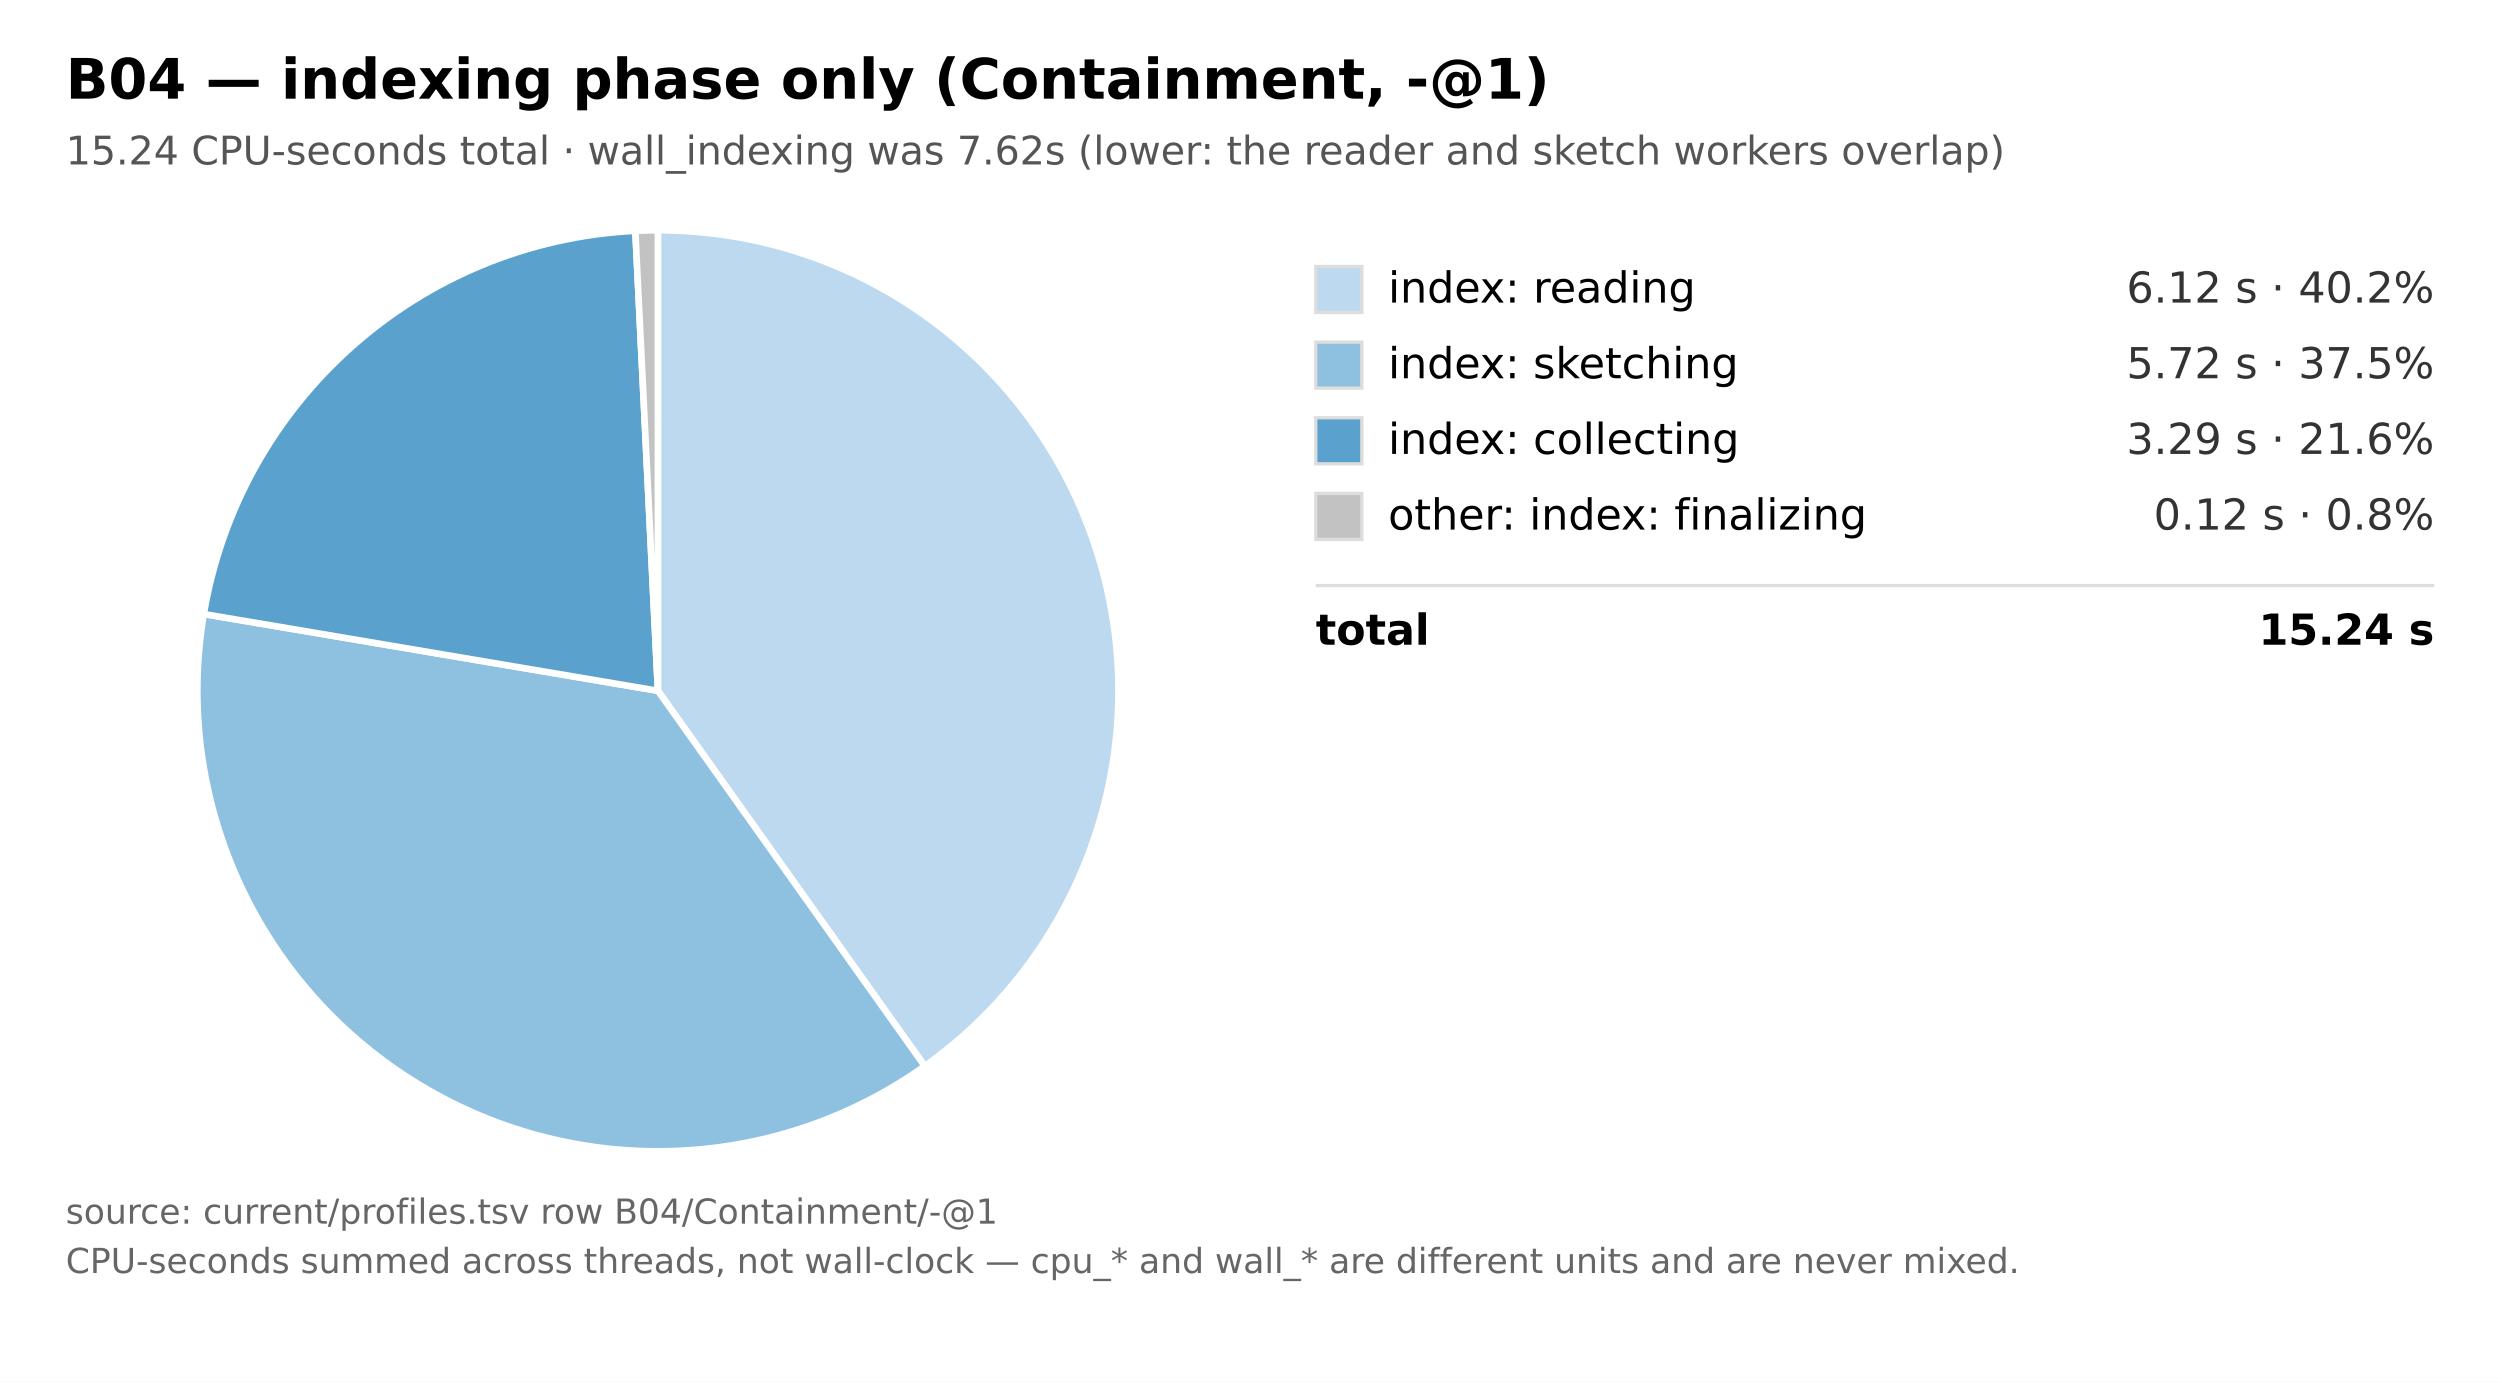
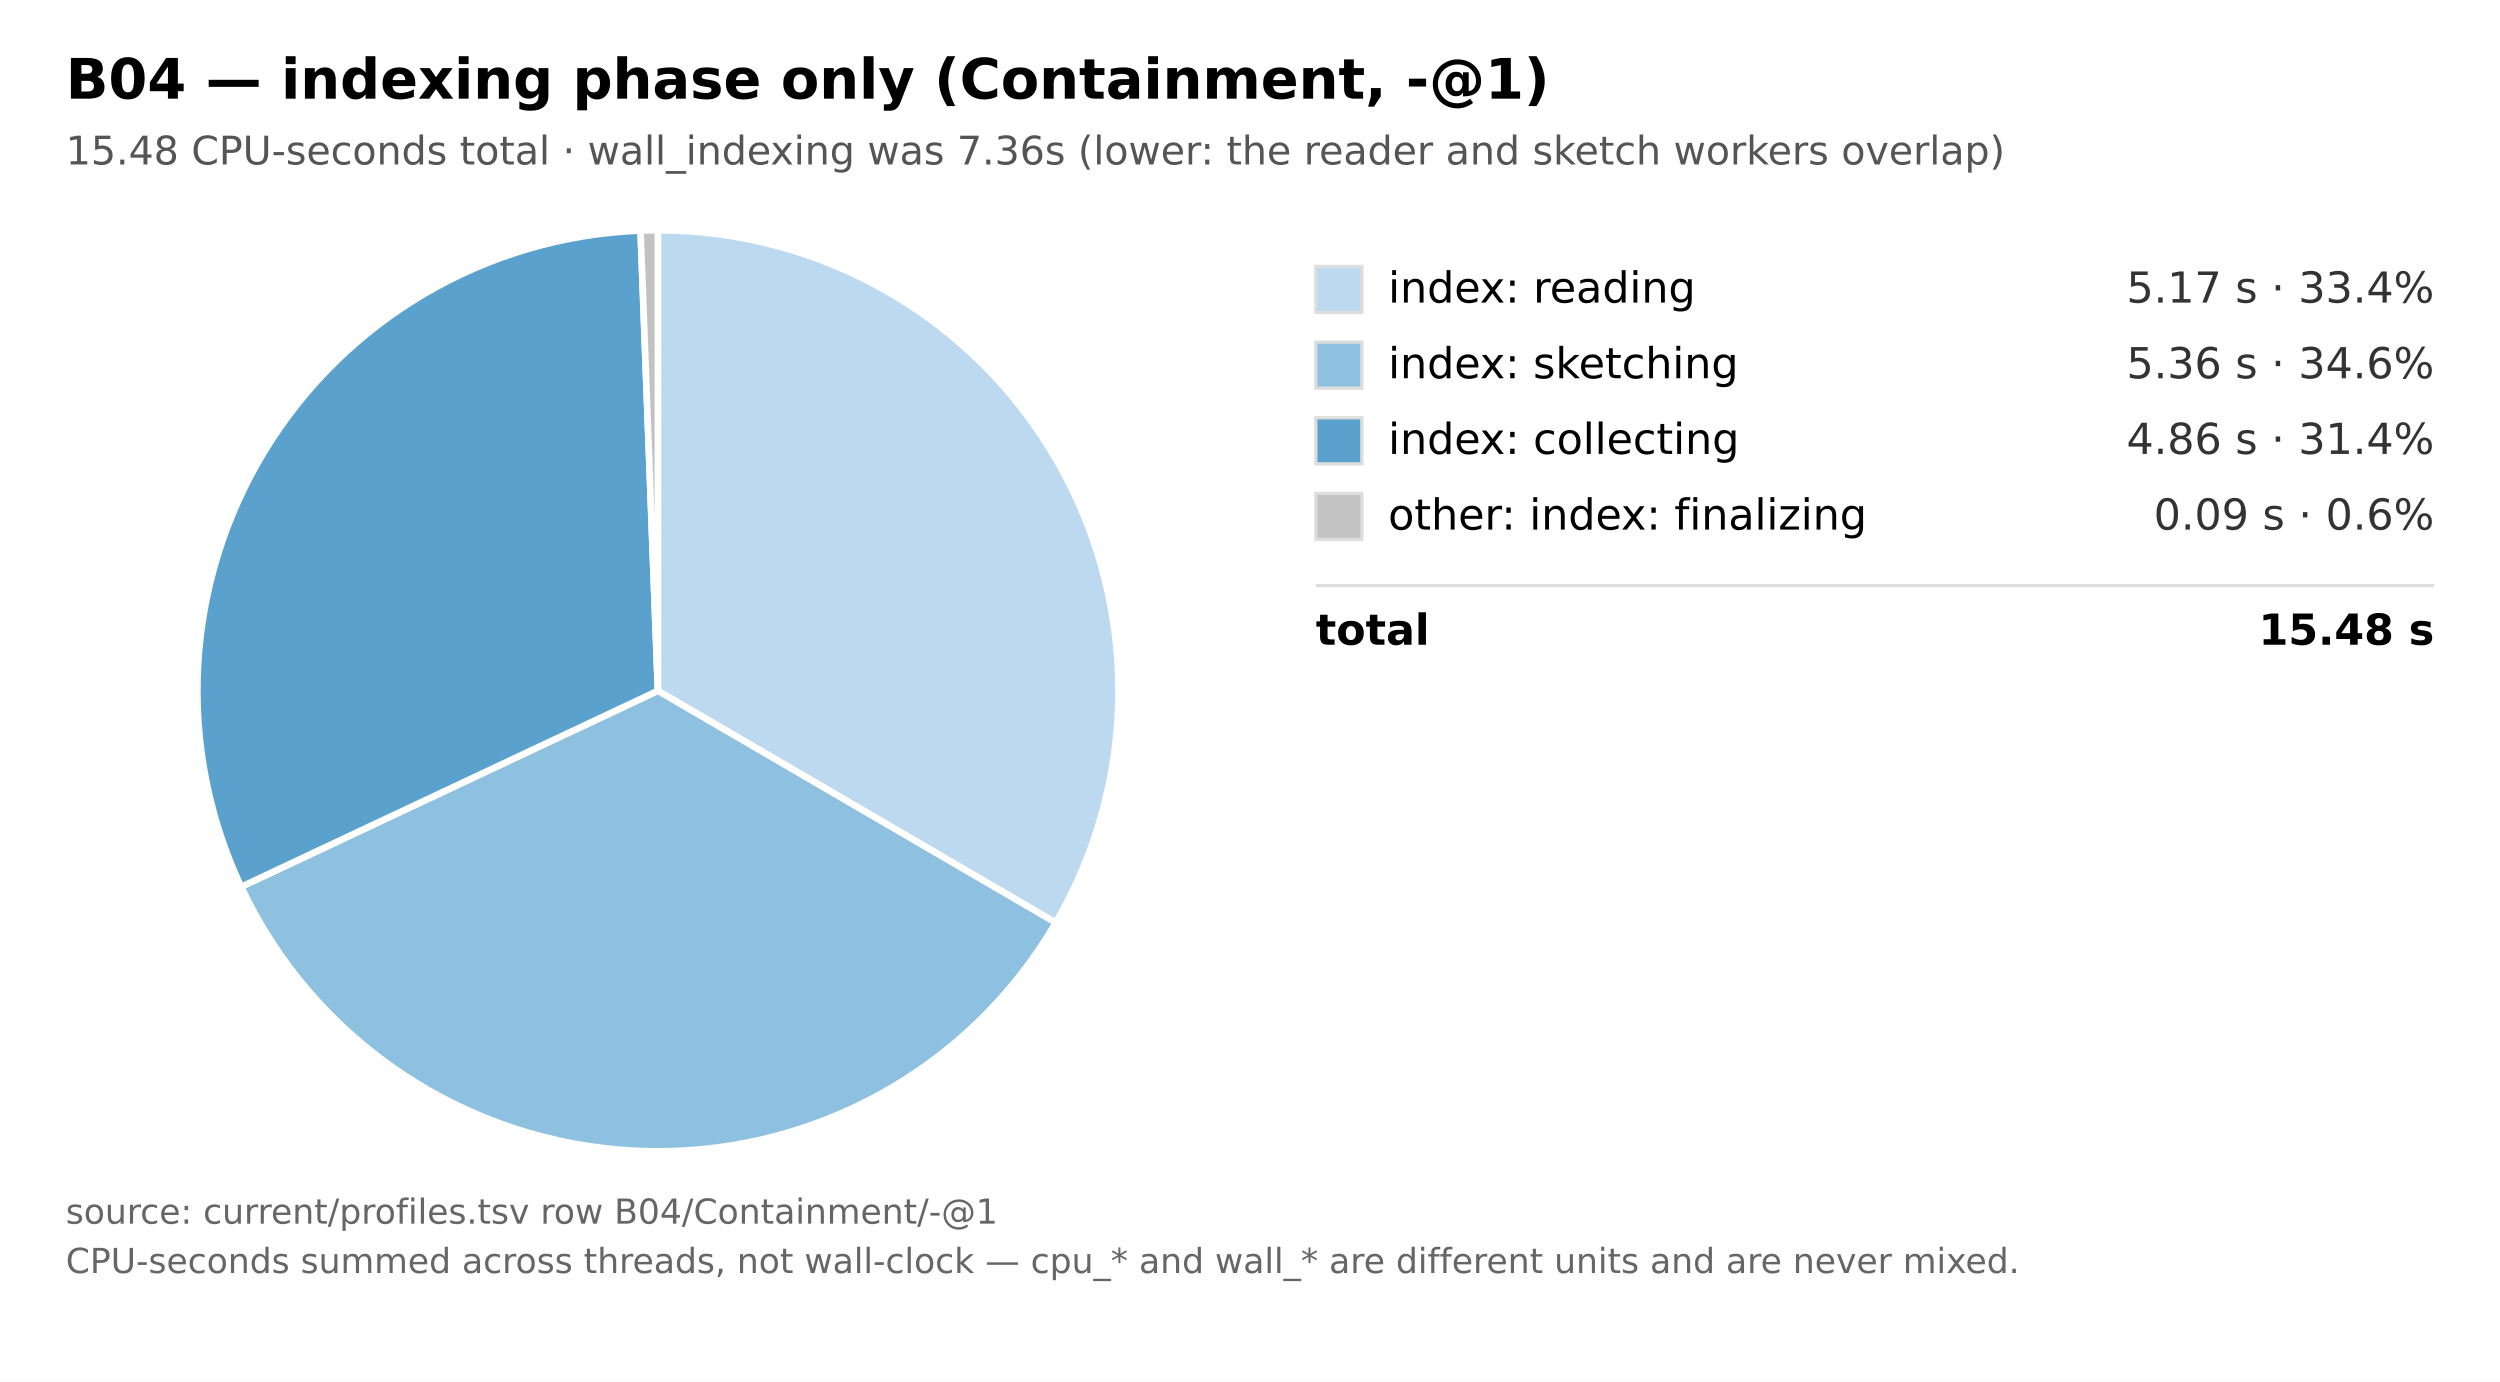
<svg xmlns="http://www.w3.org/2000/svg" width="760" height="420" viewBox="0 0 760 420" font-family="DejaVu Sans, Helvetica, Arial, sans-serif">
  <rect width="760" height="420" fill="#ffffff" />
  <text x="20" y="30" font-size="17" font-weight="bold">B04 — indexing phase only (Containment, -@1)</text>
-   <text x="20" y="50" font-size="12" fill="#555555">15.24 CPU-seconds total · wall_indexing was 7.62s (lower: the reader and sketch workers overlap)</text>
-   <path d="M 200.00,210.00 L 200.00,70.00 A 140.00,140.00 0 0,1 281.12,324.10 Z" fill="#bcd9ef" stroke="#ffffff" stroke-width="2" />
-   <path d="M 200.00,210.00 L 281.12,324.10 A 140.00,140.00 0 0,1 61.96,186.67 Z" fill="#8ec0e0" stroke="#ffffff" stroke-width="2" />
-   <path d="M 200.00,210.00 L 61.96,186.67 A 140.00,140.00 0 0,1 193.14,70.17 Z" fill="#5aa2cd" stroke="#ffffff" stroke-width="2" />
-   <path d="M 200.00,210.00 L 193.14,70.17 A 140.00,140.00 0 0,1 200.00,70.00 Z" fill="#c2c2c2" stroke="#ffffff" stroke-width="2" />
+   <text x="20" y="50" font-size="12" fill="#555555">15.48 CPU-seconds total · wall_indexing was 7.36s (lower: the reader and sketch workers overlap)</text>
+   <path d="M 200.00,210.00 L 200.00,70.00 A 140.00,140.00 0 0,1 320.95,280.51 Z" fill="#bcd9ef" stroke="#ffffff" stroke-width="2" />
+   <path d="M 200.00,210.00 L 320.95,280.51 A 140.00,140.00 0 0,1 73.32,269.59 Z" fill="#8ec0e0" stroke="#ffffff" stroke-width="2" />
+   <path d="M 200.00,210.00 L 73.32,269.59 A 140.00,140.00 0 0,1 194.72,70.10 Z" fill="#5aa2cd" stroke="#ffffff" stroke-width="2" />
+   <path d="M 200.00,210.00 L 194.72,70.10 A 140.00,140.00 0 0,1 200.00,70.00 Z" fill="#c2c2c2" stroke="#ffffff" stroke-width="2" />
  <rect x="400" y="81" width="14" height="14" fill="#bcd9ef" stroke="#dddddd" stroke-width="1" />
  <text x="422" y="92" font-size="13">index: reading</text>
-   <text x="740" y="92" font-size="13" text-anchor="end" fill="#333333">6.12 s · 40.2%</text>
+   <text x="740" y="92" font-size="13" text-anchor="end" fill="#333333">5.17 s · 33.4%</text>
  <rect x="400" y="104" width="14" height="14" fill="#8ec0e0" stroke="#dddddd" stroke-width="1" />
  <text x="422" y="115" font-size="13">index: sketching</text>
-   <text x="740" y="115" font-size="13" text-anchor="end" fill="#333333">5.72 s · 37.5%</text>
+   <text x="740" y="115" font-size="13" text-anchor="end" fill="#333333">5.36 s · 34.6%</text>
  <rect x="400" y="127" width="14" height="14" fill="#5aa2cd" stroke="#dddddd" stroke-width="1" />
  <text x="422" y="138" font-size="13">index: collecting</text>
-   <text x="740" y="138" font-size="13" text-anchor="end" fill="#333333">3.29 s · 21.6%</text>
+   <text x="740" y="138" font-size="13" text-anchor="end" fill="#333333">4.86 s · 31.4%</text>
  <rect x="400" y="150" width="14" height="14" fill="#c2c2c2" stroke="#dddddd" stroke-width="1" />
  <text x="422" y="161" font-size="13">other: index: finalizing</text>
-   <text x="740" y="161" font-size="13" text-anchor="end" fill="#333333">0.12 s · 0.8%</text>
+   <text x="740" y="161" font-size="13" text-anchor="end" fill="#333333">0.09 s · 0.6%</text>
  <line x1="400" y1="178" x2="740" y2="178" stroke="#dddddd" />
  <text x="400" y="196" font-size="13" font-weight="bold">total</text>
-   <text x="740" y="196" font-size="13" text-anchor="end" font-weight="bold">15.24 s</text>
+   <text x="740" y="196" font-size="13" text-anchor="end" font-weight="bold">15.48 s</text>
  <text x="20" y="372" font-size="10.5" fill="#666666">source: current/profiles.tsv row B04/Containment/-@1</text>
  <text x="20" y="387" font-size="10.5" fill="#666666">CPU-seconds summed across threads, not wall-clock — cpu_* and wall_* are different units and are never mixed.</text>
</svg>
